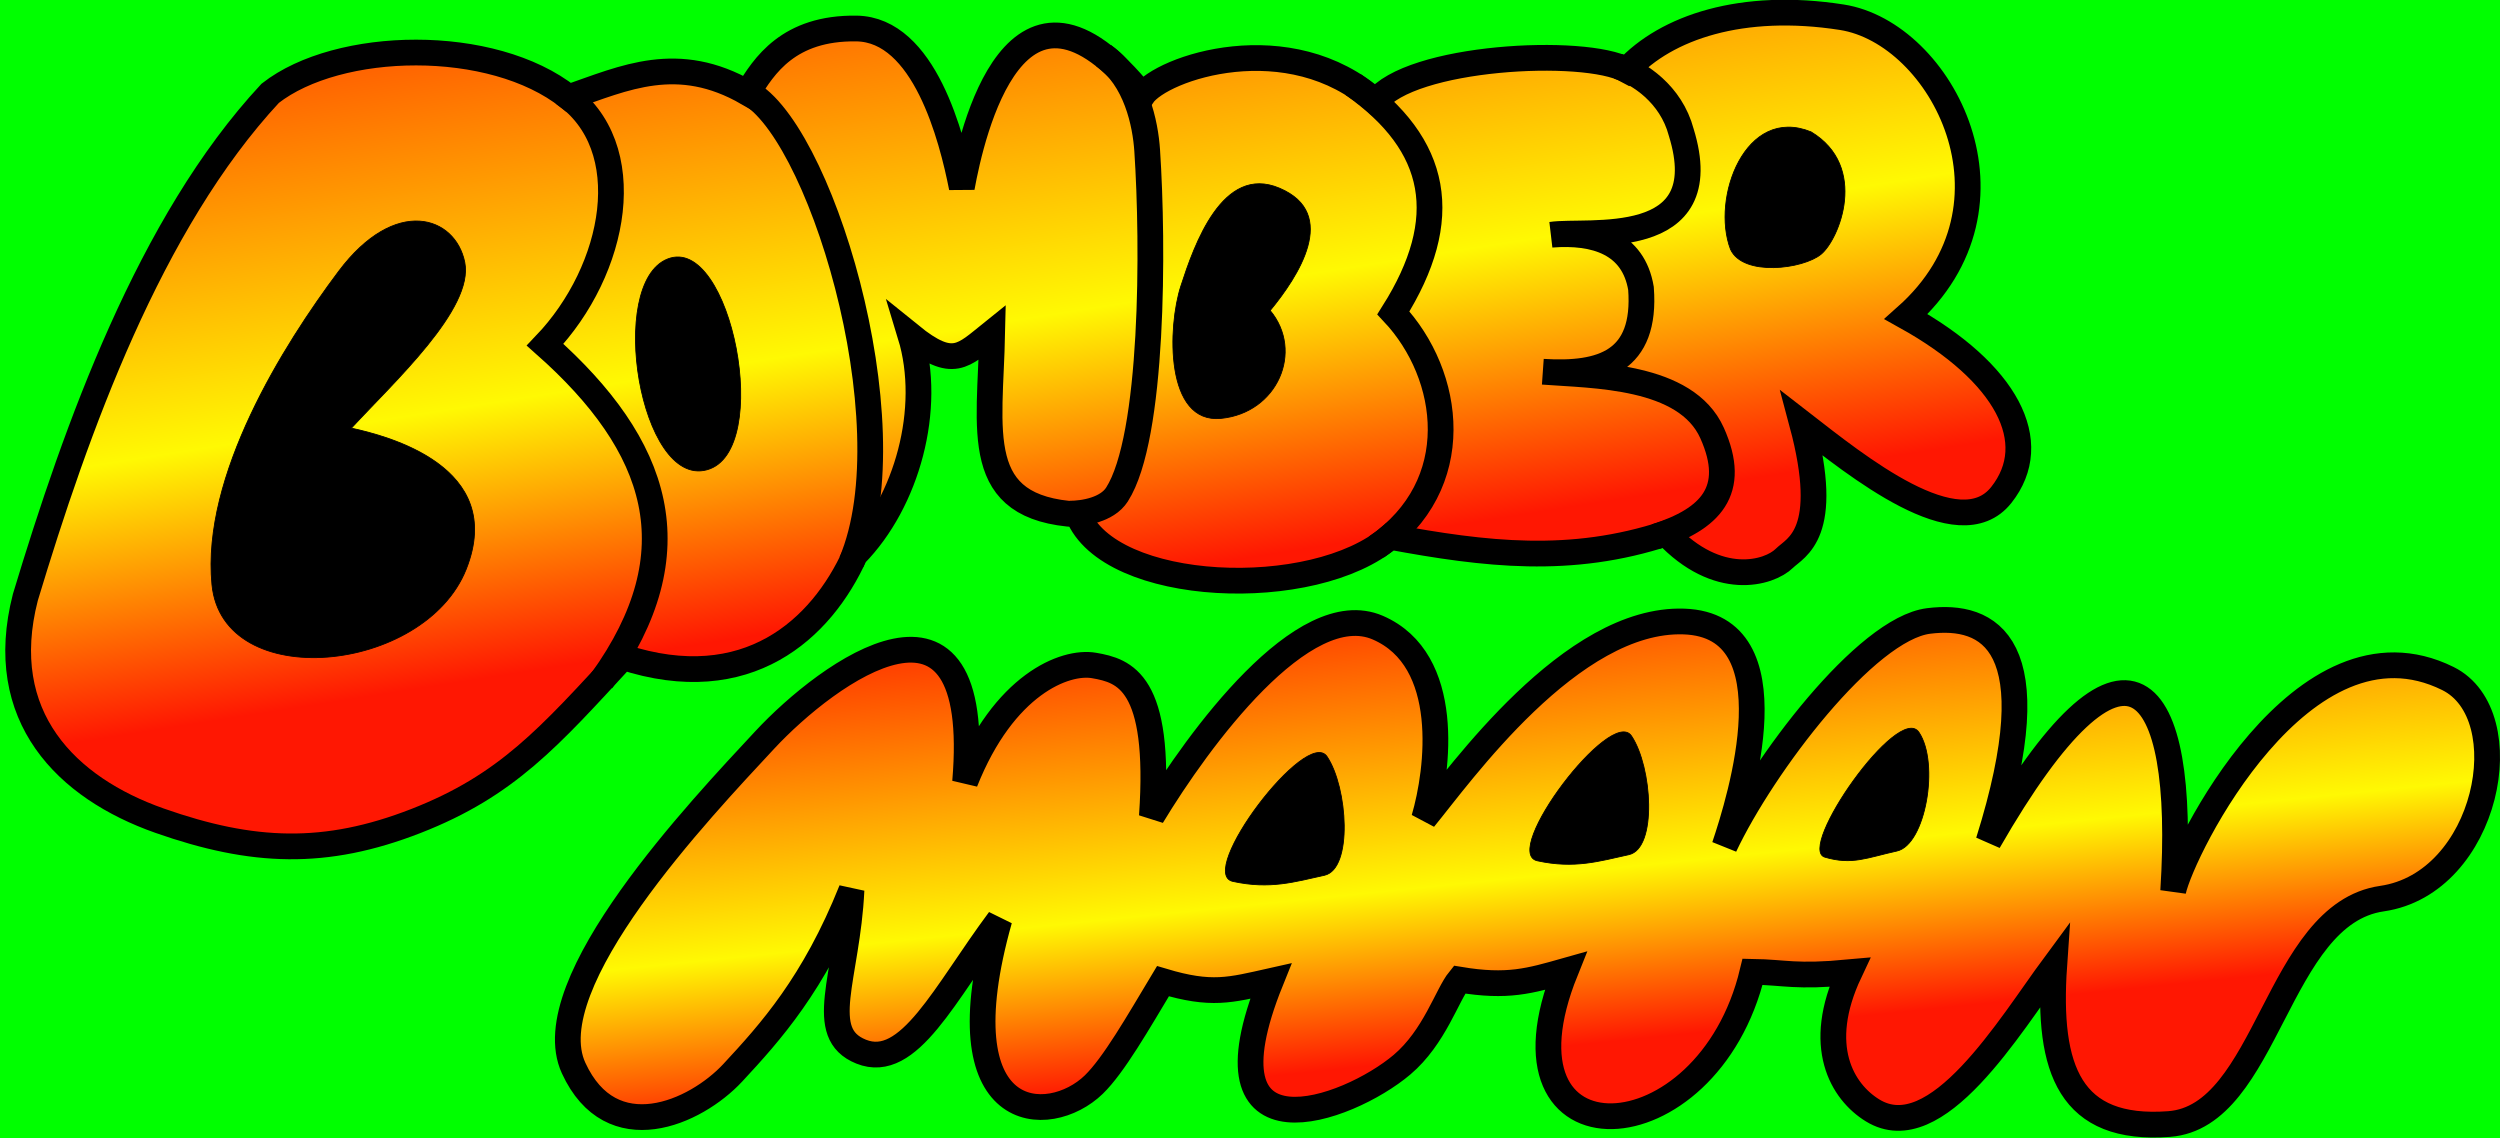
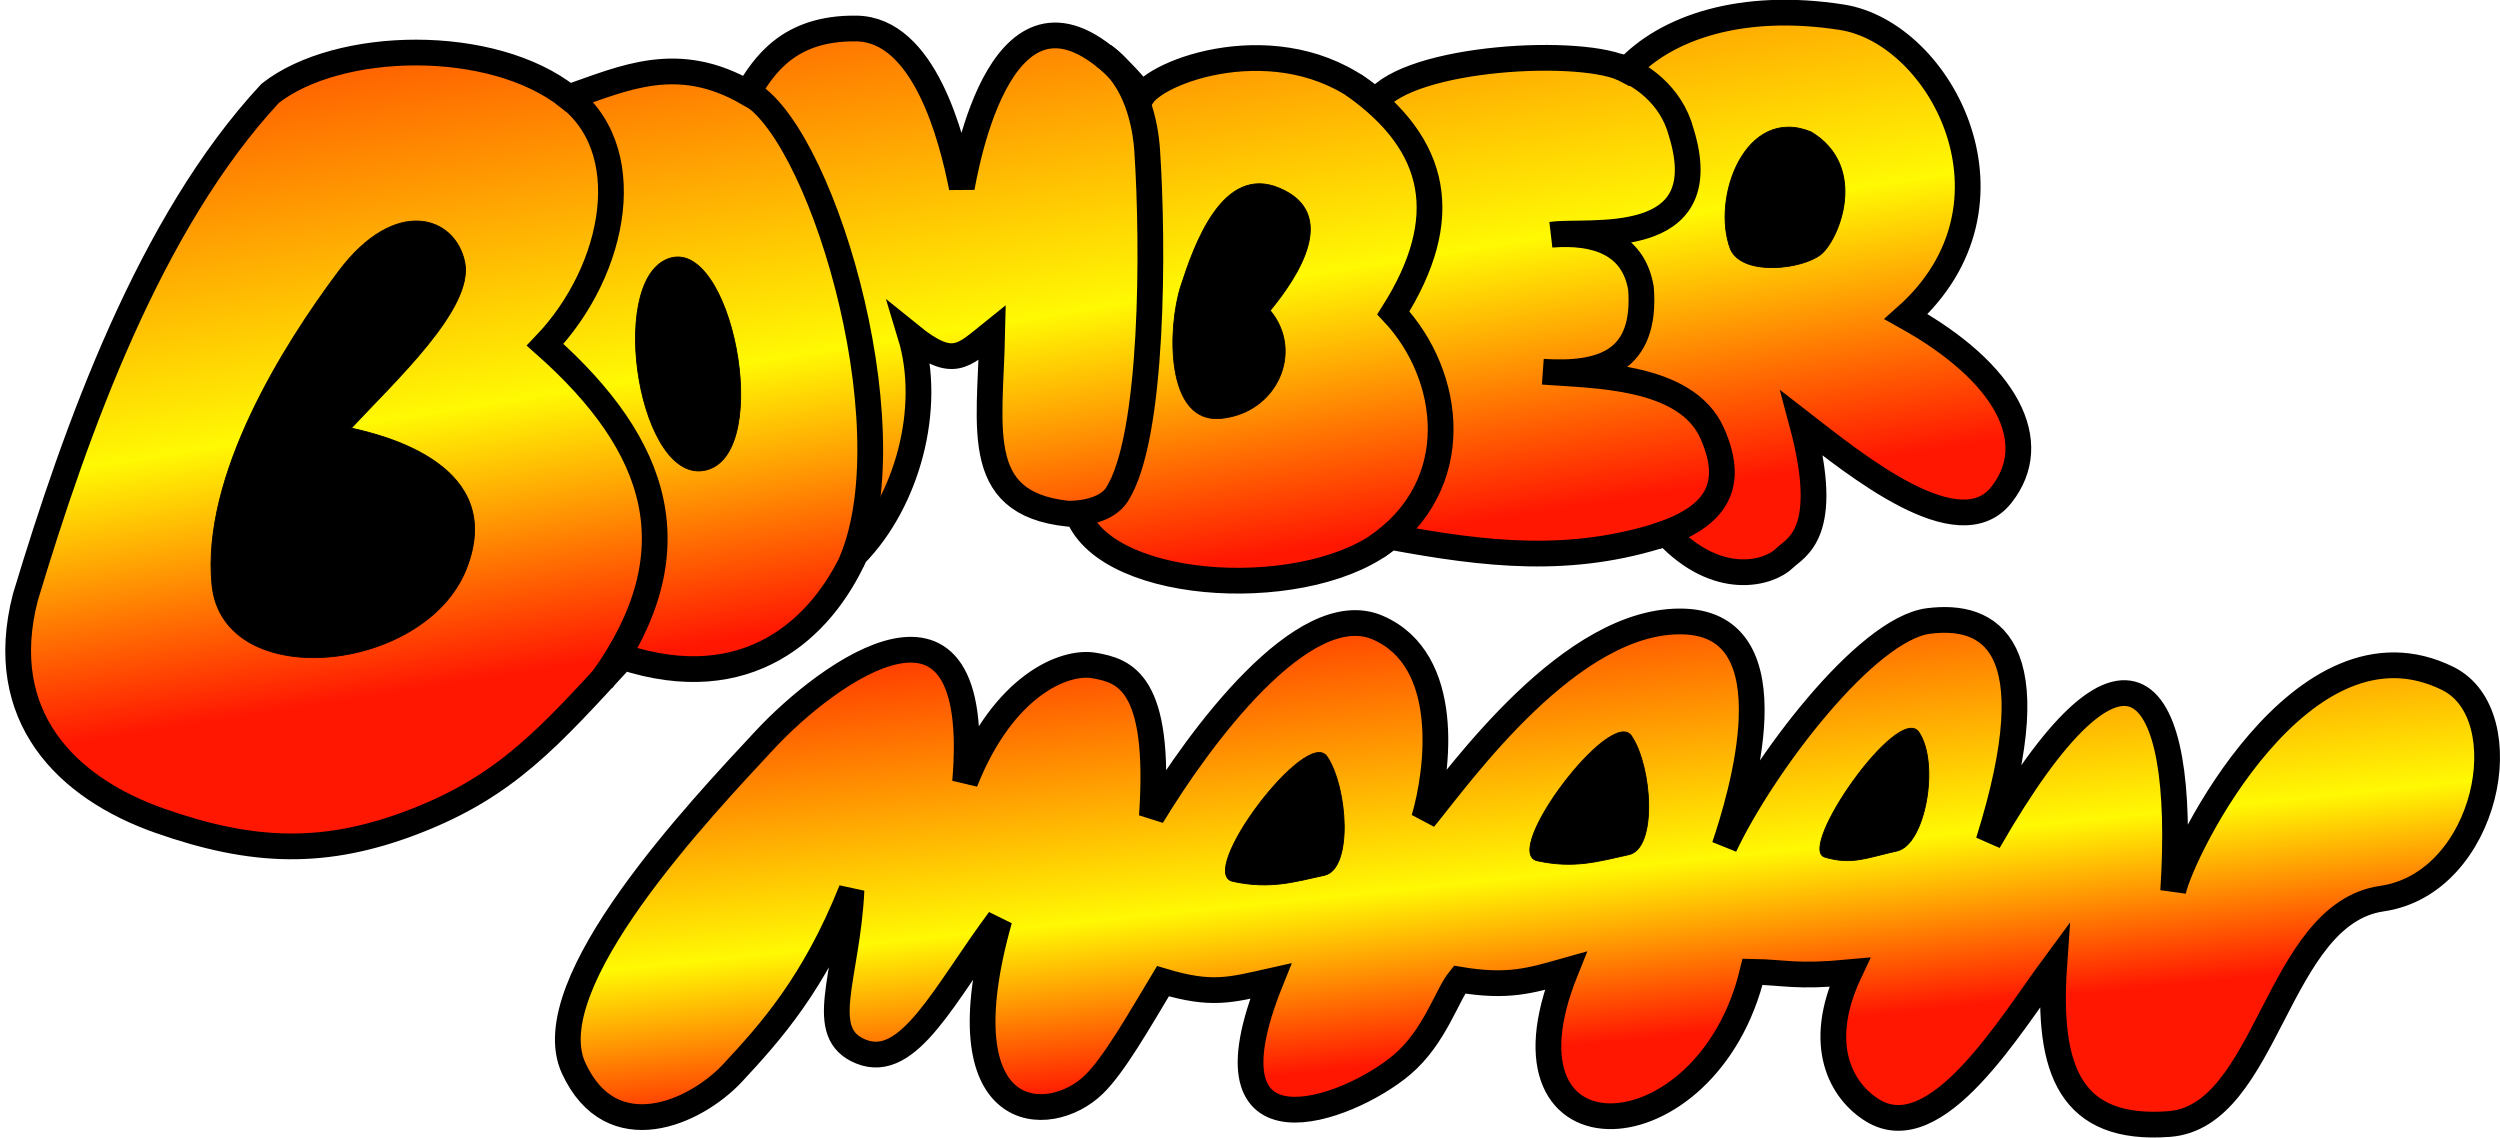
<svg xmlns="http://www.w3.org/2000/svg" xmlns:xlink="http://www.w3.org/1999/xlink" width="343.516" height="156.301" id="svg2" version="1.0">
  <defs id="defs4">
    <linearGradient id="linearGradient4185">
      <stop style="stop-color:#ff3d00;stop-opacity:1;" offset="0" id="stop4187" />
      <stop id="stop5166" offset="0.619" style="stop-color:#fff903;stop-opacity:1;" />
      <stop style="stop-color:#ff1702;stop-opacity:1;" offset="1" id="stop4189" />
    </linearGradient>
    <linearGradient xlink:href="#linearGradient4185" id="linearGradient5182" x1="-69.135" y1="-565.52" x2="59.813" y2="252.473" gradientUnits="userSpaceOnUse" spreadMethod="pad" gradientTransform="matrix(0.1179046,0,0,0.1179046,133.7586,822.5874)" />
    <linearGradient xlink:href="#linearGradient4185" id="linearGradient5242" x1="544.732" y1="262.017" x2="598.047" y2="786.248" gradientUnits="userSpaceOnUse" gradientTransform="matrix(0.1179046,0,0,0.1179046,134.7692,822.5874)" />
  </defs>
-   <g id="layer2">
-     <rect style="opacity:1;color:#000000;fill:#00ff00;fill-opacity:1;fill-rule:nonzero;stroke:none;stroke-width:2;stroke-linecap:round;stroke-linejoin:miter;marker:none;marker-start:none;marker-mid:none;marker-end:none;stroke-miterlimit:4;stroke-dasharray:none;stroke-dashoffset:0;stroke-opacity:1;visibility:visible;display:inline;overflow:visible;enable-background:accumulate" id="rect2180" width="358.5" height="171.5" x="-6" y="-5.699" />
-   </g>
  <g id="layer1" transform="translate(-5.968806,-769.9341)">
    <path style="opacity:1;fill:url(#linearGradient5182);fill-opacity:1;fill-rule:evenodd;stroke:#000000;stroke-width:3.537;stroke-linecap:butt;stroke-linejoin:miter;stroke-miterlimit:4;stroke-dasharray:none;stroke-opacity:1" d="M 123.651,773.851 C 114.32,773.719 110.939,778.98 108.699,782.699 C 99.088,777.166 91.803,780.634 84.107,783.306 C 73.575,774.944 52.428,775.446 43.097,782.755 C 26.547,800.549 16.434,828.866 9.454,852.007 C 5.226,868.407 15.121,878.203 27.896,882.701 C 40.672,887.198 50.667,887.606 63.138,882.737 C 75.608,877.867 81.393,871.276 91.57,860.219 C 108.663,865.782 118.834,856.382 123.448,846.164 C 130.601,838.88 134.127,826.072 131.068,816.018 C 136.925,820.763 138.295,818.853 142.31,815.631 C 142.019,829.306 139.356,839.801 154.073,840.629 C 158.313,851.546 186.541,852.726 196.97,843.691 C 210.09,846.125 221.813,847.537 234.907,843.222 C 241.974,850.774 249.052,848.723 251.16,846.644 C 252.695,845.13 257.672,843.36 253.584,828.102 C 260.966,833.821 275.102,845.353 280.963,837.941 C 286.692,830.696 281.737,821.145 267.875,813.437 C 285.182,798.059 272.77,774.445 259.049,772.302 C 245.328,770.159 234.918,773.69 229.489,779.562 C 223.684,776.37 199.624,777.668 195.018,783.908 C 183.14,773.288 165.561,779.225 162.951,783.063 C 145.569,761.47 139.498,788.169 138.126,795.708 C 136.763,788.801 132.983,773.983 123.651,773.851 z " id="path2170" />
    <path style="opacity:1;fill:url(#linearGradient5242);fill-opacity:1;fill-rule:evenodd;stroke:#000000;stroke-width:3.537;stroke-linecap:butt;stroke-linejoin:miter;stroke-miterlimit:4;stroke-dasharray:none;stroke-opacity:1" d="M 84.787,916.69 C 89.98,927.985 101.512,922.878 106.661,917.334 C 111.811,911.791 117.817,905.128 122.97,892.237 C 122.396,904.275 118.017,911.915 124.294,914.437 C 130.87,917.079 135.778,906.391 143.29,896.31 C 135.305,924.632 150.135,924.913 156.26,918.969 C 159.005,916.304 162.329,910.481 165.767,904.756 C 172.445,906.758 174.968,905.989 180.58,904.732 C 170.352,930.081 191.115,922.575 198.612,916.231 C 203.085,912.447 204.824,906.603 206.503,904.541 C 213.138,905.646 216.147,904.725 221.096,903.326 C 210.103,930.604 240.597,929.296 246.784,903.464 C 251.316,903.54 252.612,904.234 260.11,903.533 C 255.333,913.667 259.093,919.949 263.283,922.516 C 272.046,927.886 282.151,910.846 288.233,902.612 C 287.241,916.948 290.417,925.399 304.011,924.384 C 317.627,923.368 318.714,895.514 333.259,893.412 C 347.805,891.31 352.383,868.153 342.327,863.168 C 322.349,853.266 305.781,886.739 304.578,892.365 C 306.459,863.014 298.125,852.62 279.202,885.568 C 287.785,858.25 279.246,854.22 270.974,855.257 C 262.373,856.335 248.198,875.052 242.93,886.207 C 245.077,879.806 252.554,855.884 237.377,855.334 C 221.863,854.784 206.571,876.445 201.65,882.415 C 203.608,875.764 205.519,860.602 195.285,856.176 C 185.052,851.75 170.604,871.56 164.242,882.088 C 165.531,863.57 160.472,862.101 156.3,861.376 C 152.29,860.679 143.879,864.004 138.579,877.371 C 141.203,846.554 119.742,862.261 111.034,871.627 C 102.326,880.992 79.455,905.095 84.787,916.69 z " id="path2174" />
    <g id="g3189" transform="matrix(0.1179046,0,0,0.1179046,134.7693,822.5874)">
      <path style="fill:none;fill-rule:evenodd;stroke:#000000;stroke-width:30;stroke-linecap:butt;stroke-linejoin:miter;stroke-miterlimit:4;stroke-dasharray:none;stroke-opacity:1" d="M -435.431,-337.681 C -346.592,-276.042 -373.605,-132.168 -457.143,-44.781 C -324.39,72.929 -282.912,196.128 -391.369,346.918" id="path3156" />
      <path id="path3158" d="M -224.829,-340.892 C -139.552,-305.787 -31.145,45.559 -100.172,208.47" style="fill:none;fill-rule:evenodd;stroke:#000000;stroke-width:30;stroke-linecap:butt;stroke-linejoin:miter;stroke-miterlimit:4;stroke-dasharray:none;stroke-opacity:1" />
      <path style="fill:none;fill-rule:evenodd;stroke:#000000;stroke-width:30;stroke-linecap:butt;stroke-linejoin:miter;stroke-miterlimit:4;stroke-dasharray:none;stroke-opacity:1" d="M 193.709,-381.795 C 231.992,-355.003 242.469,-301.91 244.515,-271.239 C 251.86,-161.118 252.08,63.132 209.299,129.778 C 198.064,147.281 171.173,152.005 154.219,152.052" id="path3160" />
      <path id="path3162" d="M 484.564,-347.965 C 584.16,-277.727 600.707,-191.729 531.429,-81.924 C 599.427,-9.443 616.951,118.649 511.579,190.919" style="fill:none;fill-rule:evenodd;stroke:#000000;stroke-width:30;stroke-linecap:butt;stroke-linejoin:miter;stroke-miterlimit:4;stroke-dasharray:none;stroke-opacity:1" />
      <path id="path3164" d="M 793.283,-369.299 C 817.506,-361.33 855.02,-337.156 866.904,-292.391 C 910.008,-153.008 756.437,-179.39 715.526,-173.029 C 766.928,-177.122 811.171,-163.141 820,-110.495 C 826.457,-25 774.636,-9.05 705.714,-13.352 C 764.364,-8.823 872.349,-9.965 902.857,58.076 C 933.021,125.35 900.793,158.527 836.993,178.813" style="fill:none;fill-rule:evenodd;stroke:#000000;stroke-width:30;stroke-linecap:butt;stroke-linejoin:miter;stroke-miterlimit:4;stroke-dasharray:none;stroke-opacity:1" />
    </g>
    <g id="g3180" style="fill:#000000;fill-opacity:1" transform="matrix(0.1179046,0,0,0.1179046,134.7693,822.5874)">
      <path style="fill:#000000;fill-opacity:1;fill-rule:evenodd;stroke:#000000;stroke-width:1px;stroke-linecap:butt;stroke-linejoin:miter;stroke-opacity:1" d="M -682.934,52.374 C -633.787,-1.049 -539.744,-86.983 -550.789,-140.979 C -561.834,-194.975 -631.804,-218.368 -697.811,-130.303 C -762.47,-44.039 -857.681,107.762 -845.411,234.667 C -833.101,361.99 -597.633,338.792 -549.074,216.717 C -501.485,97.08 -641.347,61.412 -682.934,52.374 z " id="path3166" />
      <path id="path3168" d="M -314.286,-144.781 C -385.725,-116.708 -346.597,122.104 -268.571,100.934 C -190.546,79.763 -240.403,-173.813 -314.286,-144.781 z " style="fill:#000000;fill-opacity:1;fill-rule:evenodd;stroke:#000000;stroke-width:1px;stroke-linecap:butt;stroke-linejoin:miter;stroke-opacity:1" />
      <path id="path3170" d="M 387.835,-84.691 C 420.359,-124.249 468.789,-197.522 398.706,-227.278 C 332.234,-255.501 299.303,-161.009 283.804,-113.369 C 268.269,-65.618 265.193,47.523 330.692,41.024 C 396.191,34.525 427.447,-37.042 387.835,-84.691 z " style="fill:#000000;fill-opacity:1;fill-rule:evenodd;stroke:#000000;stroke-width:1px;stroke-linecap:butt;stroke-linejoin:miter;stroke-opacity:1" />
      <path id="path3172" d="M 1029.865,-150.285 C 1050.986,-167.63 1085.474,-252.281 1018.226,-292.872 C 941.431,-324.118 901.584,-215.554 924.331,-156.029 C 938.878,-124.138 1008.744,-132.939 1029.865,-150.285 z " style="fill:#000000;fill-opacity:1;fill-rule:evenodd;stroke:#000000;stroke-width:1px;stroke-linecap:butt;stroke-linejoin:miter;stroke-opacity:1" />
      <path id="path3174" d="M 344.451,580.634 C 387.656,590.099 416.5,581.086 451.009,573.506 C 484.425,566.165 478.274,471.234 454.166,435.219 C 430.486,399.845 301.246,571.169 344.451,580.634 z " style="fill:#000000;fill-opacity:1;fill-rule:evenodd;stroke:#000000;stroke-width:1px;stroke-linecap:butt;stroke-linejoin:miter;stroke-opacity:1" />
      <path style="fill:#000000;fill-opacity:1;fill-rule:evenodd;stroke:#000000;stroke-width:1px;stroke-linecap:butt;stroke-linejoin:miter;stroke-opacity:1" d="M 699.257,556.603 C 742.462,566.068 771.307,557.056 805.815,549.475 C 839.232,542.134 833.08,447.203 808.972,411.189 C 785.293,375.814 656.052,547.138 699.257,556.603 z " id="path2210" />
      <path id="path2212" d="M 1034.274,552.362 C 1066.17,561.827 1083.706,552.815 1118.215,545.234 C 1151.631,537.893 1168.097,442.962 1143.989,406.948 C 1120.31,371.574 1001.076,542.511 1034.274,552.362 z " style="fill:#000000;fill-opacity:1;fill-rule:evenodd;stroke:#000000;stroke-width:1px;stroke-linecap:butt;stroke-linejoin:miter;stroke-opacity:1" />
    </g>
  </g>
</svg>
